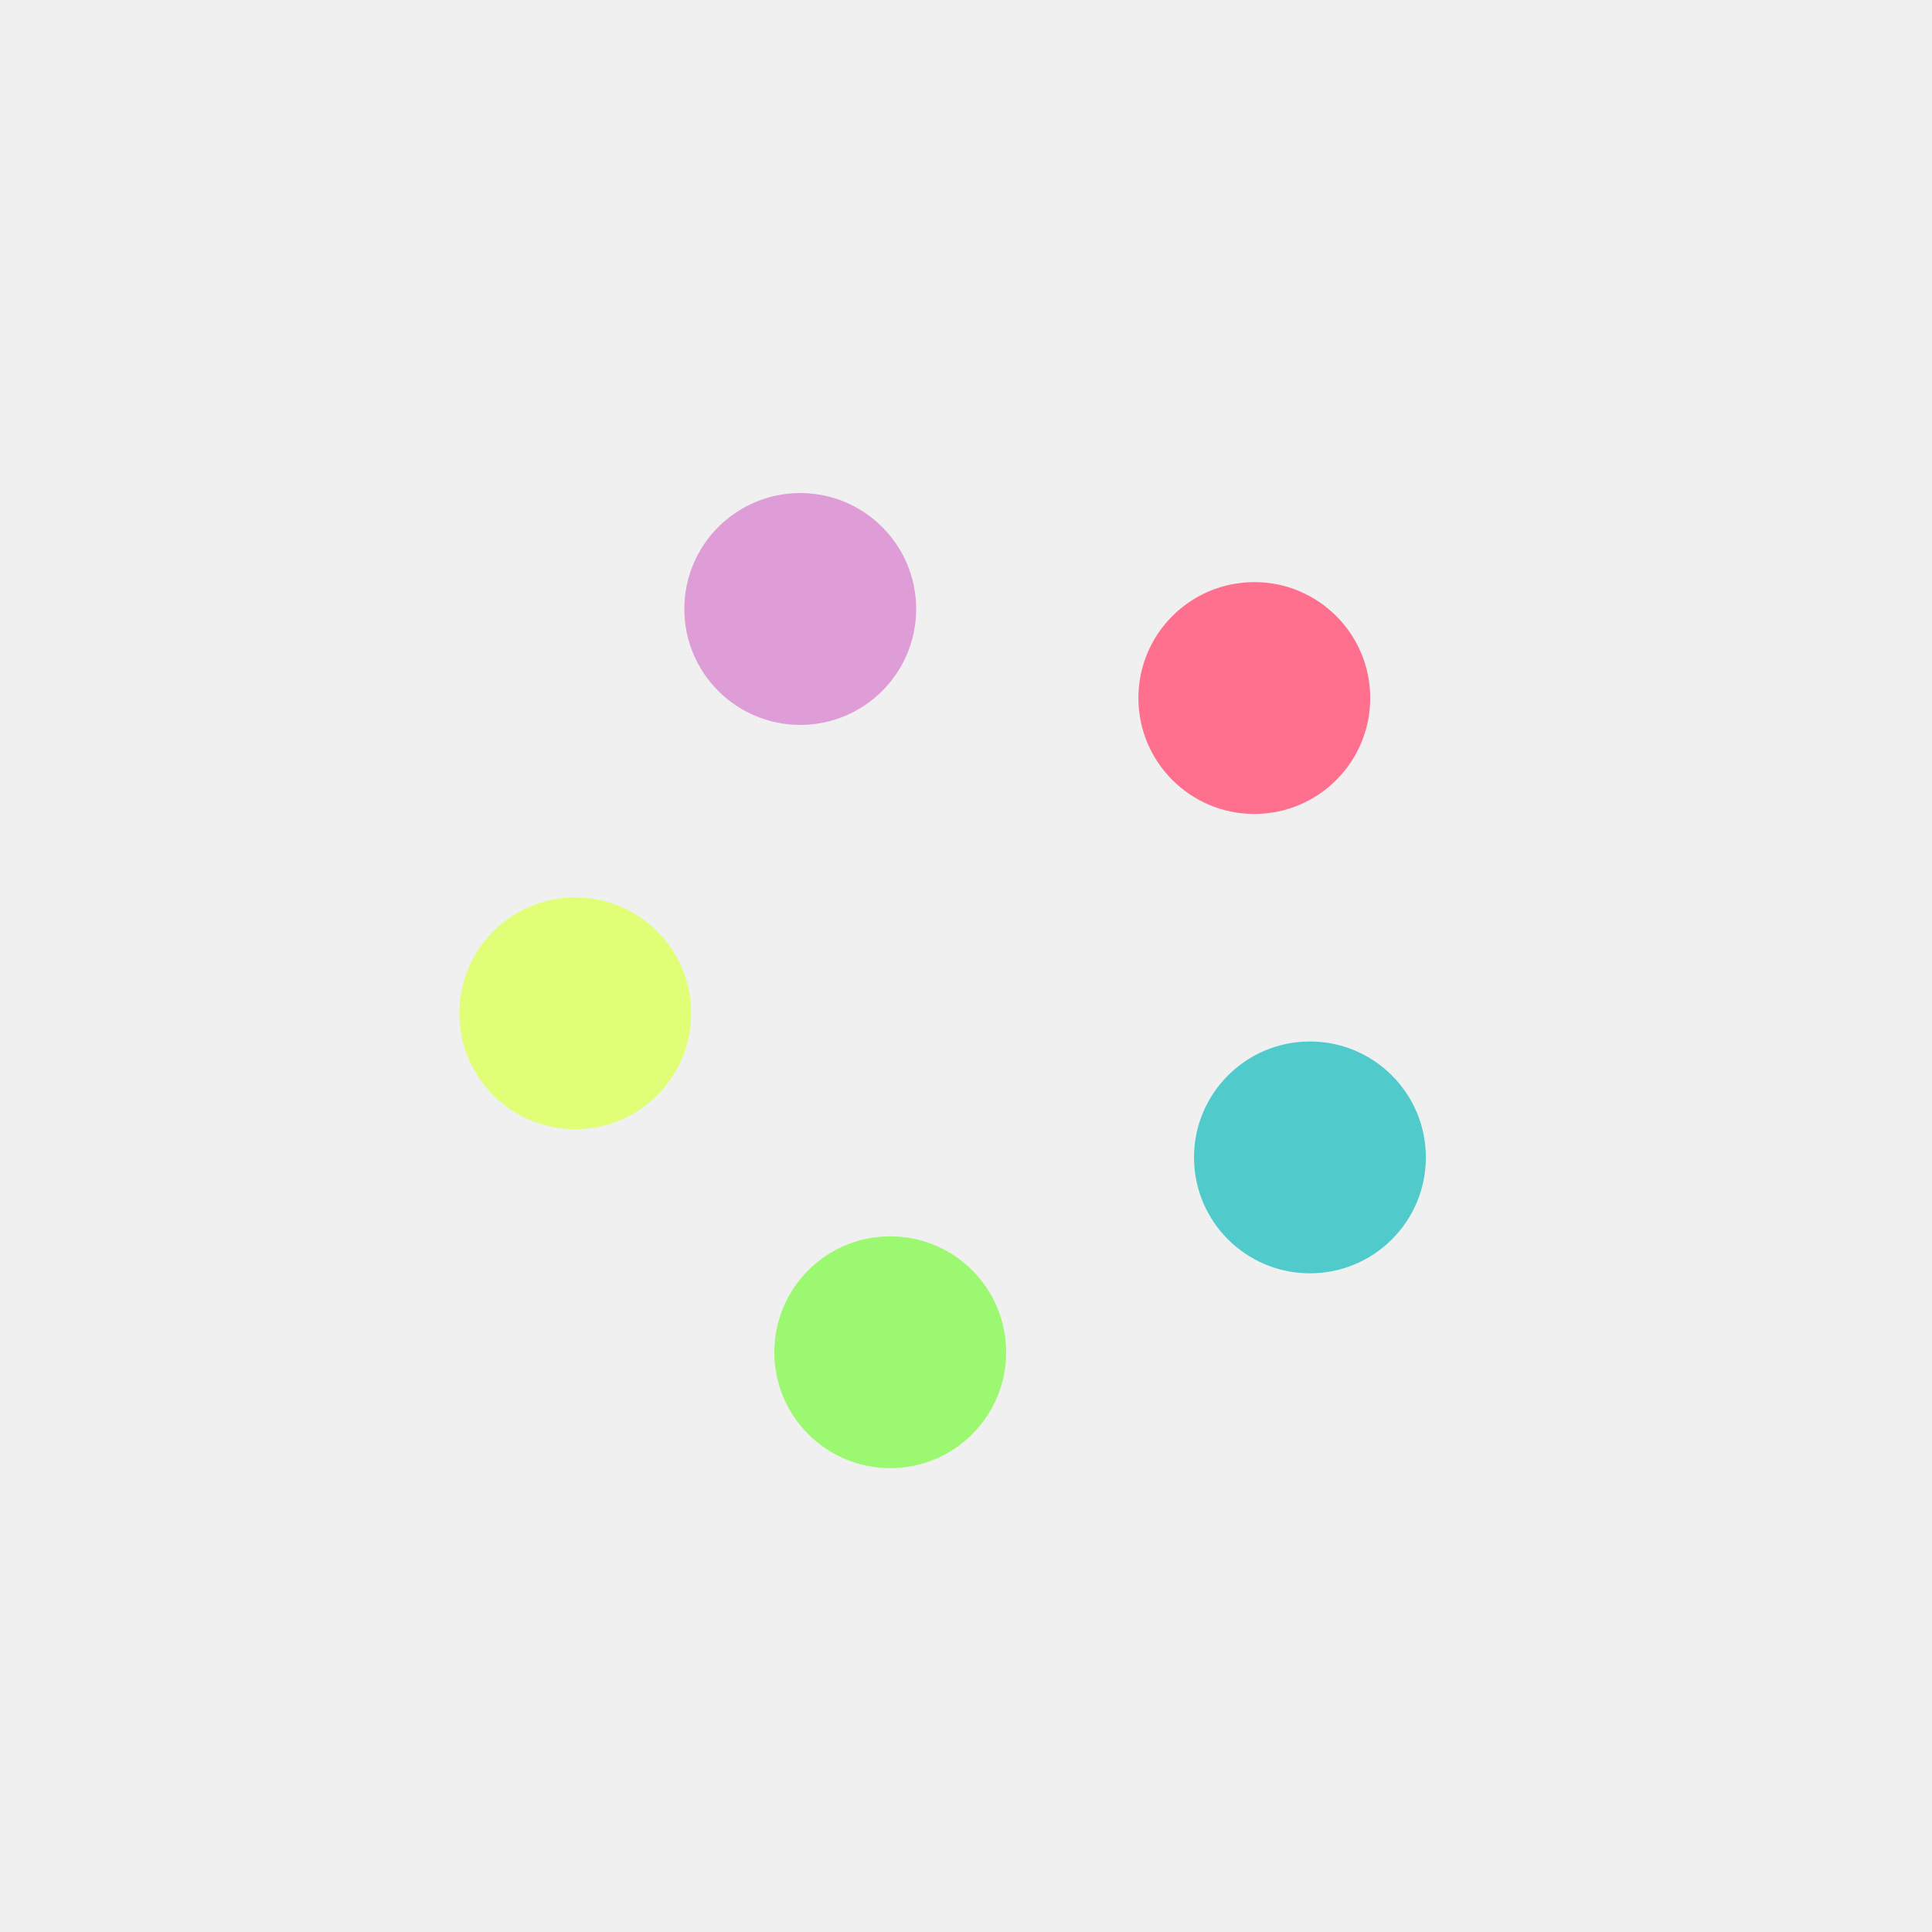
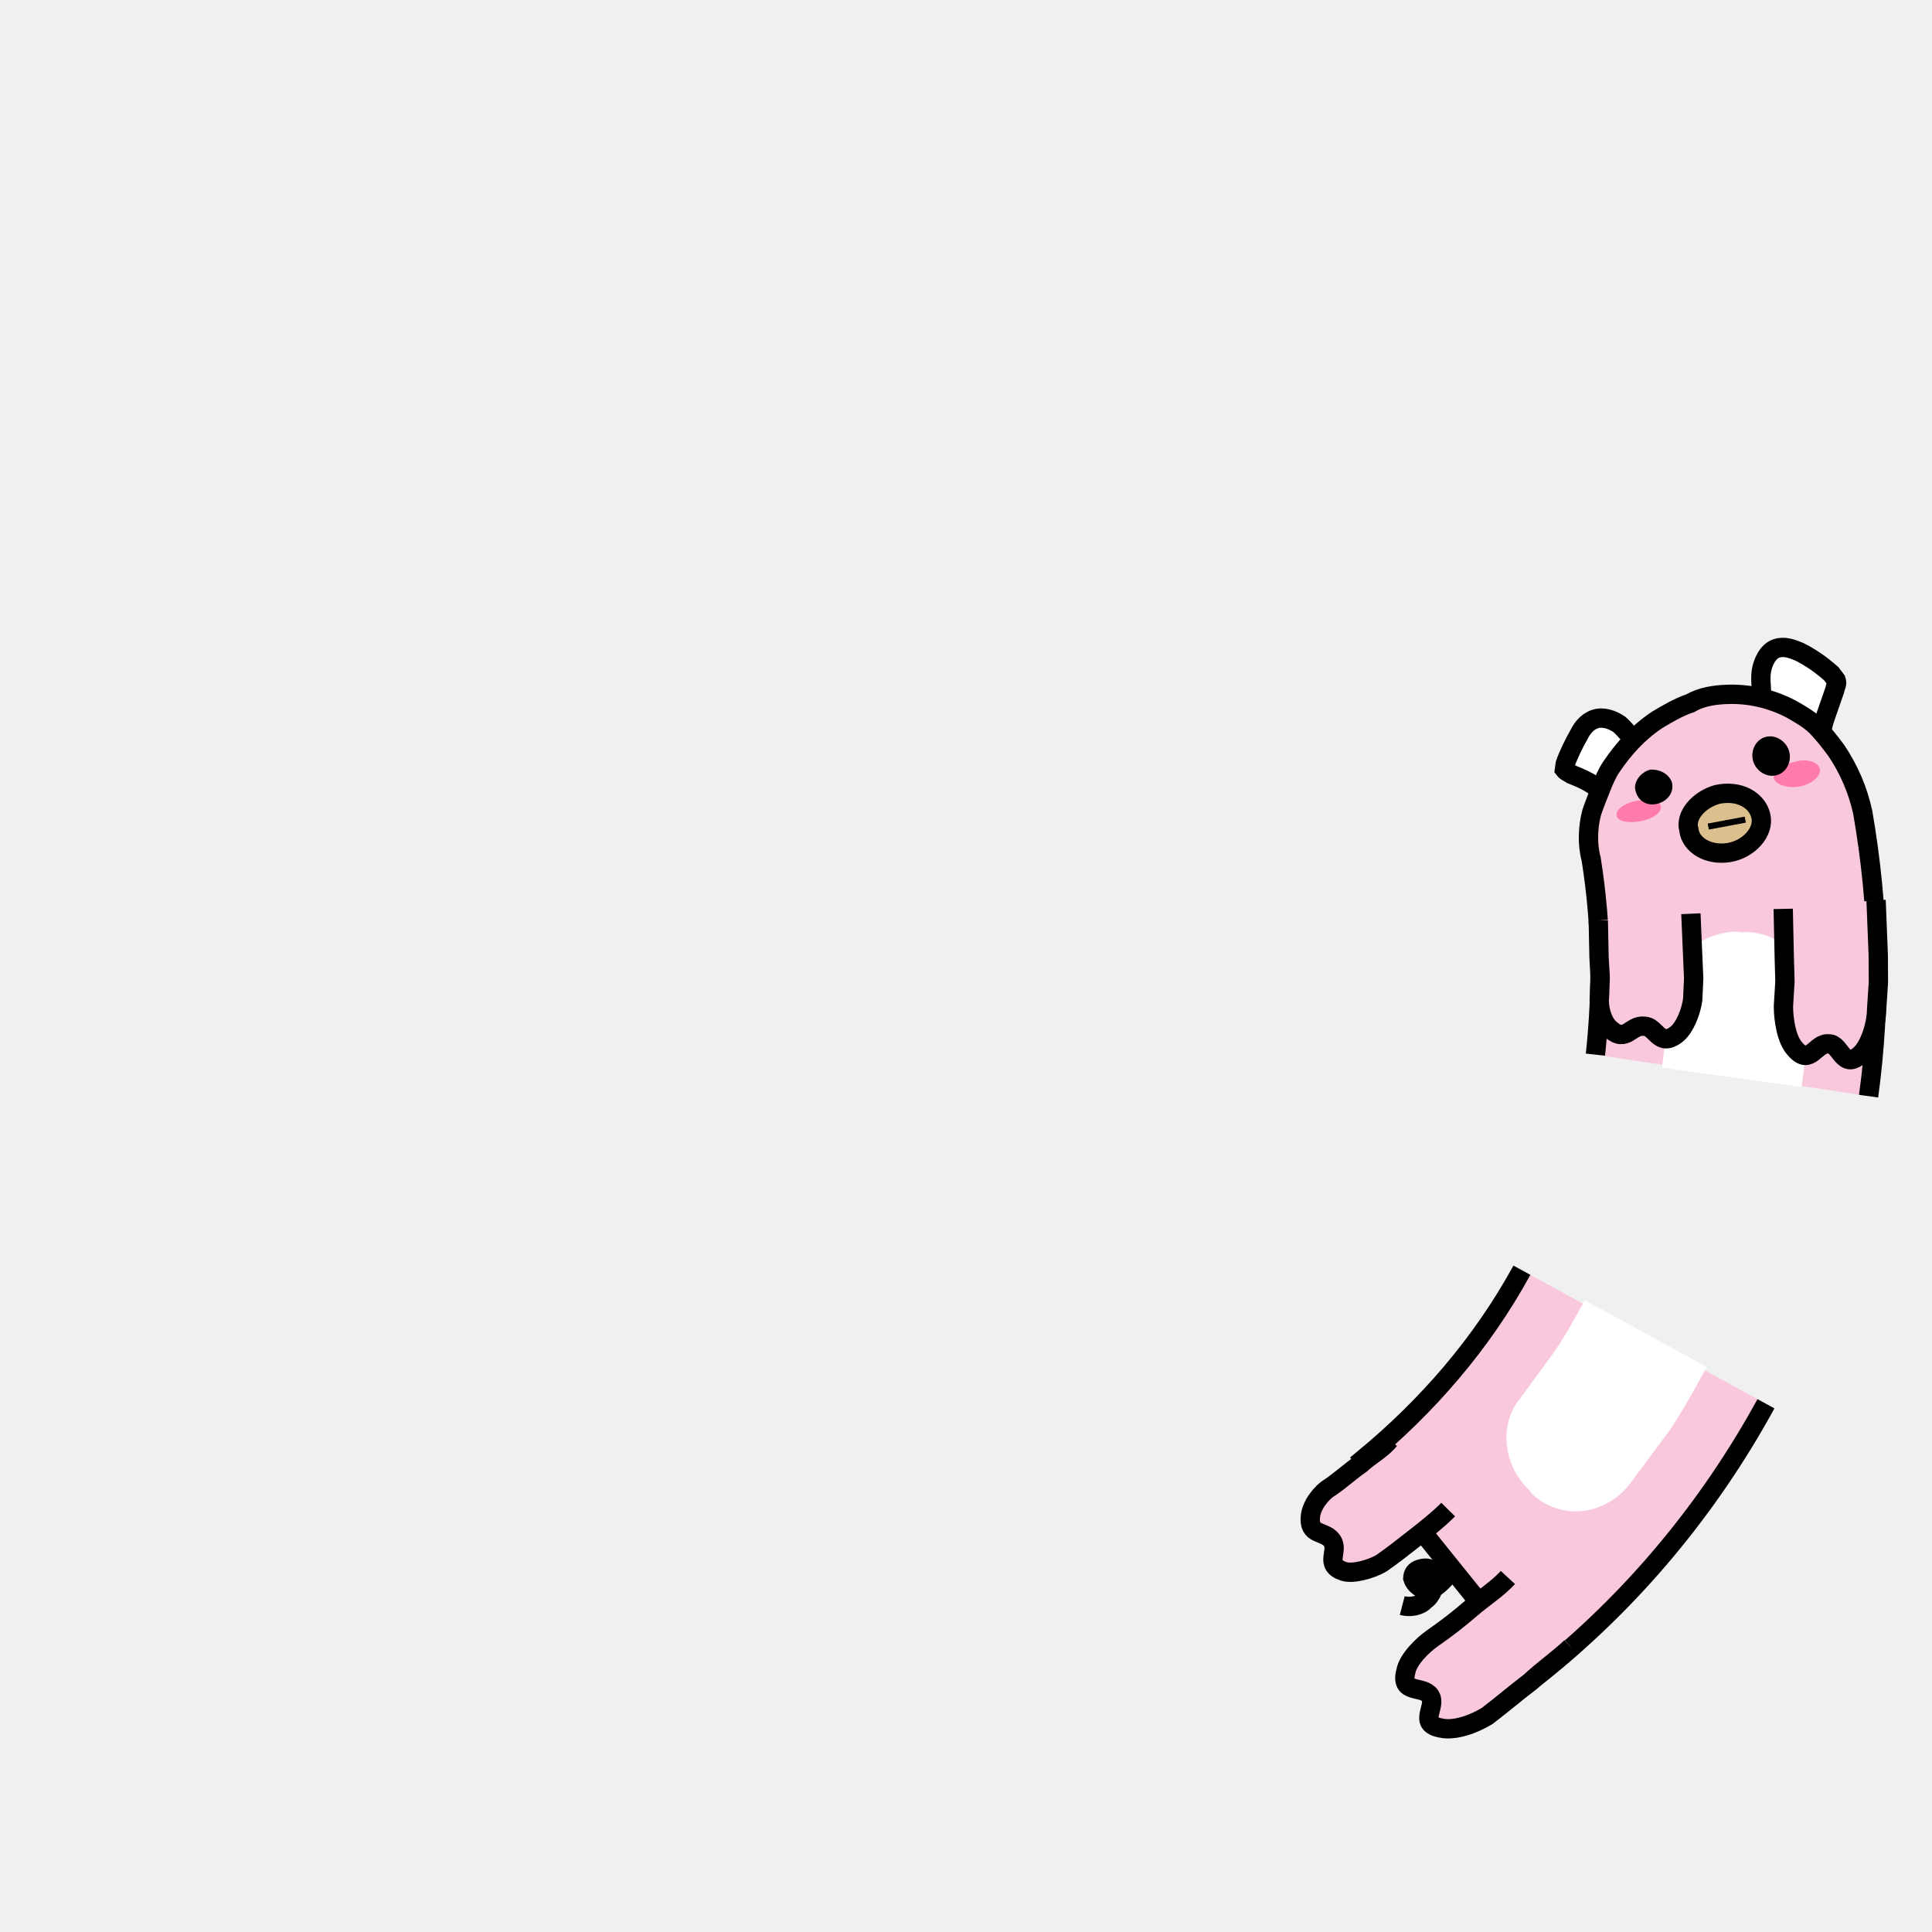
- <svg xmlns="http://www.w3.org/2000/svg" class="lds-balls" width="80px" height="80px" viewBox="0 0 100 100" preserveAspectRatio="xMidYMid">
-   <circle cx="67.802" cy="59.907" r="6" fill="#51CACC">
-     <animate attributeName="cx" values="75;57.725" keyTimes="0;1" dur="1s" repeatCount="indefinite" />
-     <animate attributeName="cy" values="50;73.776" keyTimes="0;1" dur="1s" repeatCount="indefinite" />
-     <animate attributeName="fill" values="#51CACC;#9DF871" keyTimes="0;1" dur="1s" repeatCount="indefinite" />
-   </circle>
-   <circle cx="46.079" cy="69.992" r="6" fill="#9DF871">
-     <animate attributeName="cx" values="57.725;29.775" keyTimes="0;1" dur="1s" repeatCount="indefinite" />
-     <animate attributeName="cy" values="73.776;64.695" keyTimes="0;1" dur="1s" repeatCount="indefinite" />
-     <animate attributeName="fill" values="#9DF871;#E0FF77" keyTimes="0;1" dur="1s" repeatCount="indefinite" />
-   </circle>
-   <circle cx="29.775" cy="52.449" r="6" fill="#E0FF77">
-     <animate attributeName="cx" values="29.775;29.775" keyTimes="0;1" dur="1s" repeatCount="indefinite" />
-     <animate attributeName="cy" values="64.695;35.305" keyTimes="0;1" dur="1s" repeatCount="indefinite" />
-     <animate attributeName="fill" values="#E0FF77;#DE9DD6" keyTimes="0;1" dur="1s" repeatCount="indefinite" />
-   </circle>
-   <circle cx="41.421" cy="31.521" r="6" fill="#DE9DD6">
-     <animate attributeName="cx" values="29.775;57.725" keyTimes="0;1" dur="1s" repeatCount="indefinite" />
-     <animate attributeName="cy" values="35.305;26.224" keyTimes="0;1" dur="1s" repeatCount="indefinite" />
-     <animate attributeName="fill" values="#DE9DD6;#FF708E" keyTimes="0;1" dur="1s" repeatCount="indefinite" />
-   </circle>
-   <circle cx="64.923" cy="36.13" r="6" fill="#FF708E">
-     <animate attributeName="cx" values="57.725;75" keyTimes="0;1" dur="1s" repeatCount="indefinite" />
-     <animate attributeName="cy" values="26.224;50" keyTimes="0;1" dur="1s" repeatCount="indefinite" />
-     <animate attributeName="fill" values="#FF708E;#51CACC" keyTimes="0;1" dur="1s" repeatCount="indefinite" />
-   </circle>
+ <svg xmlns="http://www.w3.org/2000/svg" class="lds-pinkpig" width="80px" height="80px" viewBox="0 0 100 100" preserveAspectRatio="xMidYMid">
+   <g transform="rotate(7.84189 50 50)">
+     <animateTransform attributeName="transform" type="rotate" values="360 50 50;0 50 50" keyTimes="0;1" dur="1.5s" repeatCount="indefinite" calcMode="spline" keySplines="0.5 0 0.5 1" begin="-0.15s" />
+     <circle cx="50" cy="50" r="39.891" stroke="#fac8dd" stroke-width="14.4" fill="none" stroke-dasharray="0 300">
+       <animate attributeName="stroke-dasharray" values="15 300;55.141 300;15 300" keyTimes="0;0.5;1" dur="1.5s" repeatCount="indefinite" calcMode="linear" keySplines="0 0.4 0.6 1;0.4 0 1 0.6" begin="-0.069s" />
+     </circle>
+     <circle cx="50" cy="50" r="39.891" stroke="#ffffff" stroke-width="7.2" fill="none" stroke-dasharray="0 300">
+       <animate attributeName="stroke-dasharray" values="15 300;55.141 300;15 300" keyTimes="0;0.5;1" dur="1.5s" repeatCount="indefinite" calcMode="linear" keySplines="0 0.4 0.6 1;0.4 0 1 0.6" begin="-0.069s" />
+     </circle>
+     <circle cx="50" cy="50" r="32.771" stroke="#000000" stroke-width="1" fill="none" stroke-dasharray="0 300">
+       <animate attributeName="stroke-dasharray" values="15 300;45.299 300;15 300" keyTimes="0;0.5;1" dur="1.5s" repeatCount="indefinite" calcMode="linear" keySplines="0 0.4 0.6 1;0.4 0 1 0.6" begin="-0.069s" />
+     </circle>
+     <circle cx="50" cy="50" r="47.171" stroke="#000000" stroke-width="1" fill="none" stroke-dasharray="0 300">
+       <animate attributeName="stroke-dasharray" values="15 300;66.034 300;15 300" keyTimes="0;0.5;1" dur="1.5s" repeatCount="indefinite" calcMode="linear" keySplines="0 0.4 0.6 1;0.4 0 1 0.6" begin="-0.069s" />
+     </circle>
+   </g>
+   <g transform="rotate(28.6898 50 50)">
+     <animateTransform attributeName="transform" type="rotate" values="360 50 50;0 50 50" keyTimes="0;1" dur="1.5s" repeatCount="indefinite" calcMode="spline" keySplines="0.5 0 0.5 1" />
+     <path fill="#fac8dd" stroke="#000000" d="M97.2,50c0,6.2-1.2,12.3-3.6,18l-13.3-5.5c1.6-4,2.5-8.2,2.5-12.5" />
+     <path fill="#ffffff" d="M93.6,50c0,1.2,0,2.4-0.1,3.7L93,57.3c-0.4,2.1-2.3,3.3-4.2,2.8L88.6,60c-1.9-0.5-3-2.3-2.7-3.9l0.4-3 c0.1-1,0.1-2,0.1-3.1" transform="translate(0,-0.2)" />
+     <path fill="none" stroke="#000000" d="M87.1,65.4c-0.1,0.3-0.2,0.9-0.4,1.2c-0.2,0.2-0.5,0.4-0.8,0.3c-0.1,0-0.3-0.1-0.4-0.2 c-0.1-0.2-0.1-0.4,0.1-0.6c0.2-0.2,0.4-0.3,0.6-0.2c0.1,0.1,0.2,0.2,0.3,0.3c0.2,0.3,0.3,0.8,0.1,1.2c-0.1,0.4-0.5,0.7-0.9,0.8" />
+     <path fill="#fac8dd" stroke="#000000" d="M85.4,62.7c-0.2,0.7-0.5,1.4-0.8,2.1c-0.3,0.7-0.6,1.4-0.9,2c-0.3,0.5-1,1.2-1.5,1.3c-1.1,0.2-0.7-0.8-1.3-1.1 h0c-0.6-0.3-1.2,0.4-1.6-0.6c-0.2-0.5-0.1-1.3,0.2-1.8c0.3-0.6,0.5-1.2,0.8-1.8c0.2-0.6,0.6-1.2,0.7-1.8" />
+     <path fill="#fac8dd" stroke="#000000" d="M94.4,65.9c-0.3,0.9-0.7,1.7-1,2.6c-0.4,0.9-0.7,1.7-1.1,2.6c-0.4,0.7-1.1,1.5-1.8,1.7 c-1.2,0.4-0.7-0.9-1.3-1.2v0c-0.6-0.3-1.4,0.7-1.7-0.5c-0.2-0.6,0.1-1.6,0.4-2.2c0.4-0.8,0.7-1.5,1-2.3c0.3-0.8,0.7-1.5,0.9-2.3" />
+   </g>
+   <g transform="rotate(7.84189 50 50)">
+     <animateTransform attributeName="transform" type="rotate" values="360 50 50;0 50 50" keyTimes="0;1" dur="1.5s" repeatCount="indefinite" calcMode="spline" keySplines="0.5 0 0.5 1" begin="-0.15s" />
+     <path fill="#ffffff" stroke="#000000" d="M88.9,30.8c0-0.5-0.2-1-0.2-1.5c0-0.5,0.2-1.1,0.6-1.3c0.4-0.2,0.8-0.1,1.2,0c0.6,0.2,1.2,0.5,1.8,0.9 c0.1,0.1,0.2,0.2,0.3,0.3c0.1,0.2,0,0.3,0,0.5c-0.1,0.5-0.2,1-0.3,1.5c-0.1,0.5-0.1,1-0.1,1.5C91.1,31.9,90,31.4,88.9,30.8z" />
+     <path fill="#ffffff" stroke="#000000" d="M82.8,33.8c-0.4-0.3-0.7-0.6-1-0.8c-0.4-0.2-0.9-0.3-1.3-0.1c-0.4,0.2-0.6,0.6-0.7,0.9 c-0.2,0.5-0.4,1.1-0.5,1.6c0,0.1,0,0.2,0,0.3c0.1,0.1,0.2,0.1,0.4,0.2c0.4,0.1,0.8,0.2,1.2,0.4c0.4,0.2,0.7,0.4,1,0.6 C82.2,35.9,82.5,34.9,82.8,33.8z" />
+     <path fill="#fac8dd" stroke="#000000" transform="translate(0,0.3)" d="M97.2,50c0-4.9-0.8-9.8-2.3-14.5c-0.4-1.1-1-2.1-1.8-3c-0.4-0.4-0.8-0.8-1.2-1.1c-0.4-0.3-0.9-0.5-1.4-0.7 c-1.1-0.4-2.3-0.5-3.4-0.3c-0.6,0.1-1.3,0.3-1.8,0.7c-0.6,0.3-1.1,0.7-1.6,1.1c-0.9,0.8-1.5,1.7-2,2.7c-0.2,0.4-0.3,0.8-0.4,1.2 c-0.1,0.4-0.2,0.8-0.3,1.3c-0.1,0.8,0,1.7,0.3,2.4c1,3.3,1.5,6.6,1.6,10" />
+     <path fill="#ffffff" transform="translate(0,0.3)" d="M86.4,50c0-0.6,0-1.3-0.1-1.9l-0.1-1.9c0-0.4,0-0.8,0.1-1.2c0.1-0.4,0.3-0.8,0.6-1.1c0.5-0.7,1.3-1.2,2.3-1.4 l0.3,0c0.9-0.2,1.9,0,2.6,0.6c0.4,0.3,0.7,0.6,0.9,1c0.3,0.4,0.4,0.9,0.4,1.4l0.2,2.2c0.1,0.7,0.1,1.5,0.1,2.3" />
+     <path fill="#fac8dd" stroke="#000000" d="M86.8,42.2l0.4,2.2l0.2,1.1l0.1,1.1c0,0.6-0.2,1.5-0.6,1.9c-0.8,0.8-1.1-0.3-1.7-0.2c-0.7,0-0.8,1-1.7,0.4 c-0.5-0.3-0.8-1.1-0.8-1.6l-0.1-1l-0.2-1l-0.3-1.9" />
+     <path fill="#fac8dd" stroke="#000000" d="M96.2,40.2l0.5,2.8l0.2,1.4l0.1,1.4c0.1,0.8-0.1,1.9-0.5,2.4c-0.8,1-1.1-0.4-1.7-0.3h0c-0.7,0-0.8,1.3-1.7,0.5 c-0.5-0.4-0.8-1.4-0.9-2.1l-0.1-1.3l-0.2-1.2l-0.4-2.5" />
+     <path fill="#dbc08e" stroke="#000000" d="M89.7,36.7c0.3,0.8-0.4,1.8-1.4,2.1c-1,0.3-2-0.1-2.2-0.9c-0.3-0.7,0.3-1.6,1.2-2 C88.4,35.5,89.4,35.9,89.7,36.7z" />
+     <line stroke="#000000" x1="87.5" y1="37.3" x2="87.6" y2="37.6" />
+     <line stroke="#000000" x1="88.4" y1="37" x2="88.5" y2="37.3" />
+     <path fill="#ff7bac" d="M92.4,33.9c0.1,0.3-0.3,0.8-0.9,1c-0.6,0.2-1.2,0.1-1.4-0.2c-0.1-0.3,0.3-0.8,0.9-1 C91.6,33.4,92.3,33.5,92.4,33.9z" />
+     <path fill="#ff7bac" d="M82.3,37.7c0.1,0.3,0.7,0.3,1.3,0.1c0.6-0.2,1-0.6,0.9-0.9c-0.1-0.3-0.7-0.3-1.3-0.1 C82.6,37,82.2,37.4,82.3,37.7z" />
+     <path fill="#000000" d="M84.9,35.6c0.2,0.5-0.1,1-0.6,1.2c-0.5,0.2-1,0-1.2-0.5c-0.2-0.4,0.1-1,0.6-1.2C84.2,35,84.7,35.2,84.9,35.6z" />
+     <path fill="#000000" d="M90.7,33.2c0.2,0.5,0,1.1-0.5,1.3c-0.5,0.2-1.1-0.1-1.3-0.6c-0.2-0.5,0-1.1,0.5-1.3C89.9,32.4,90.5,32.7,90.7,33.2z" />
+   </g>
</svg>
